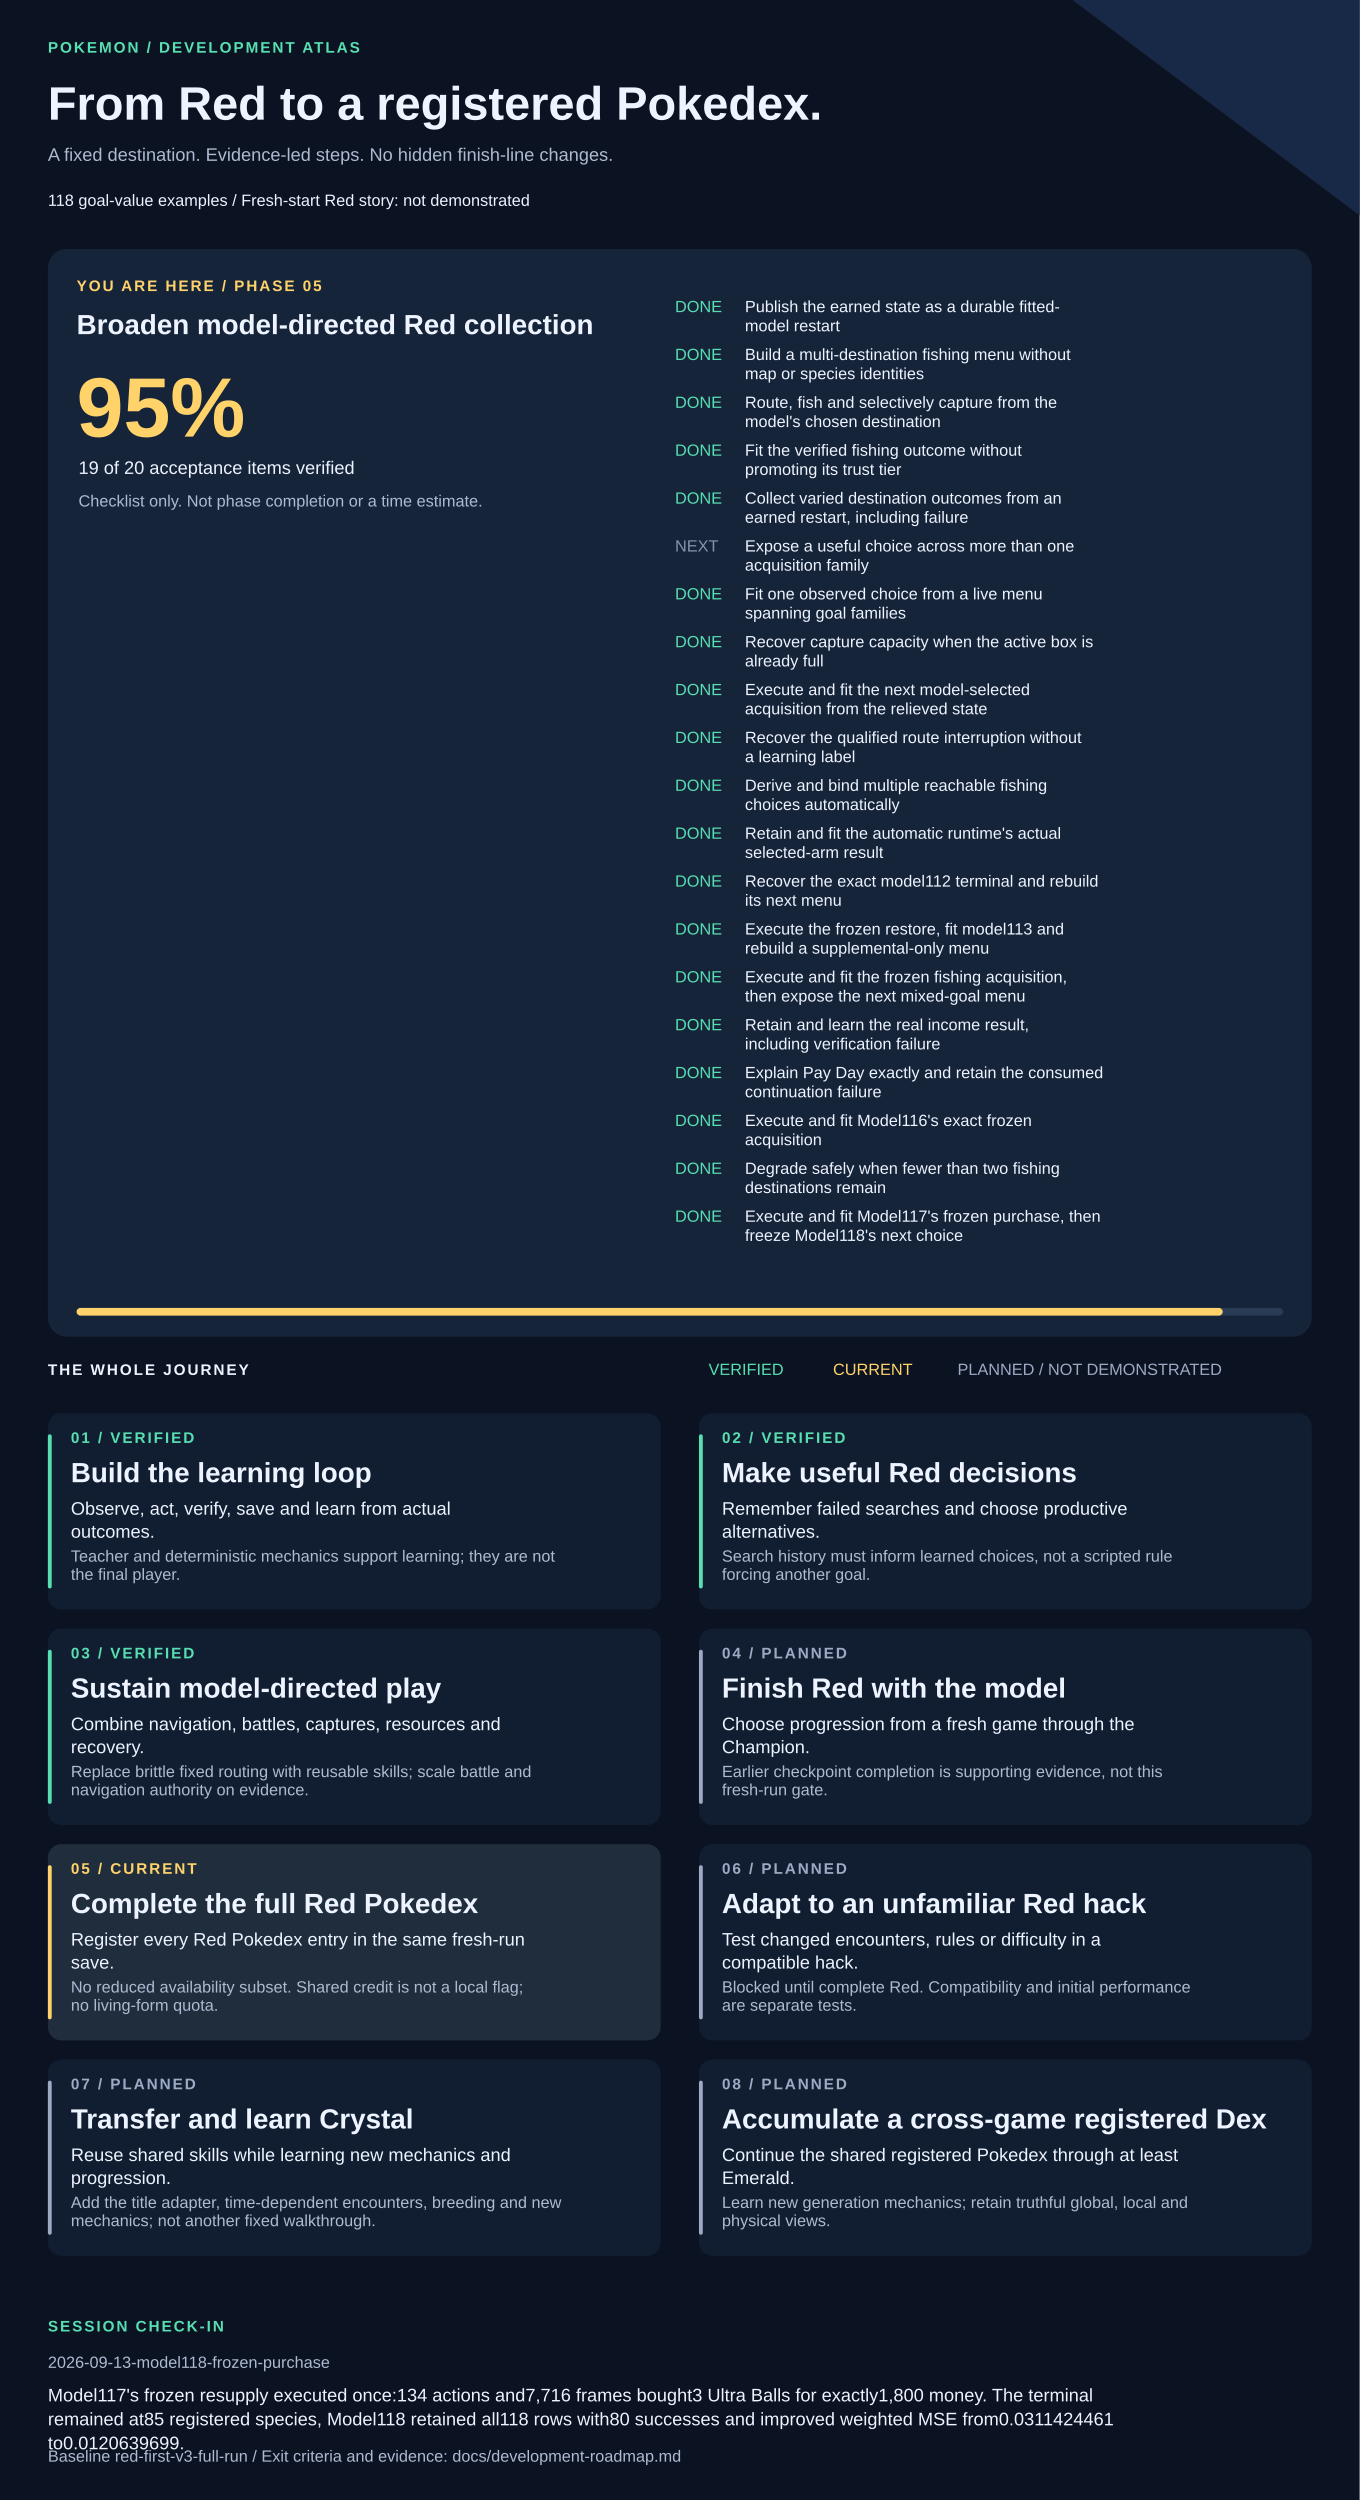
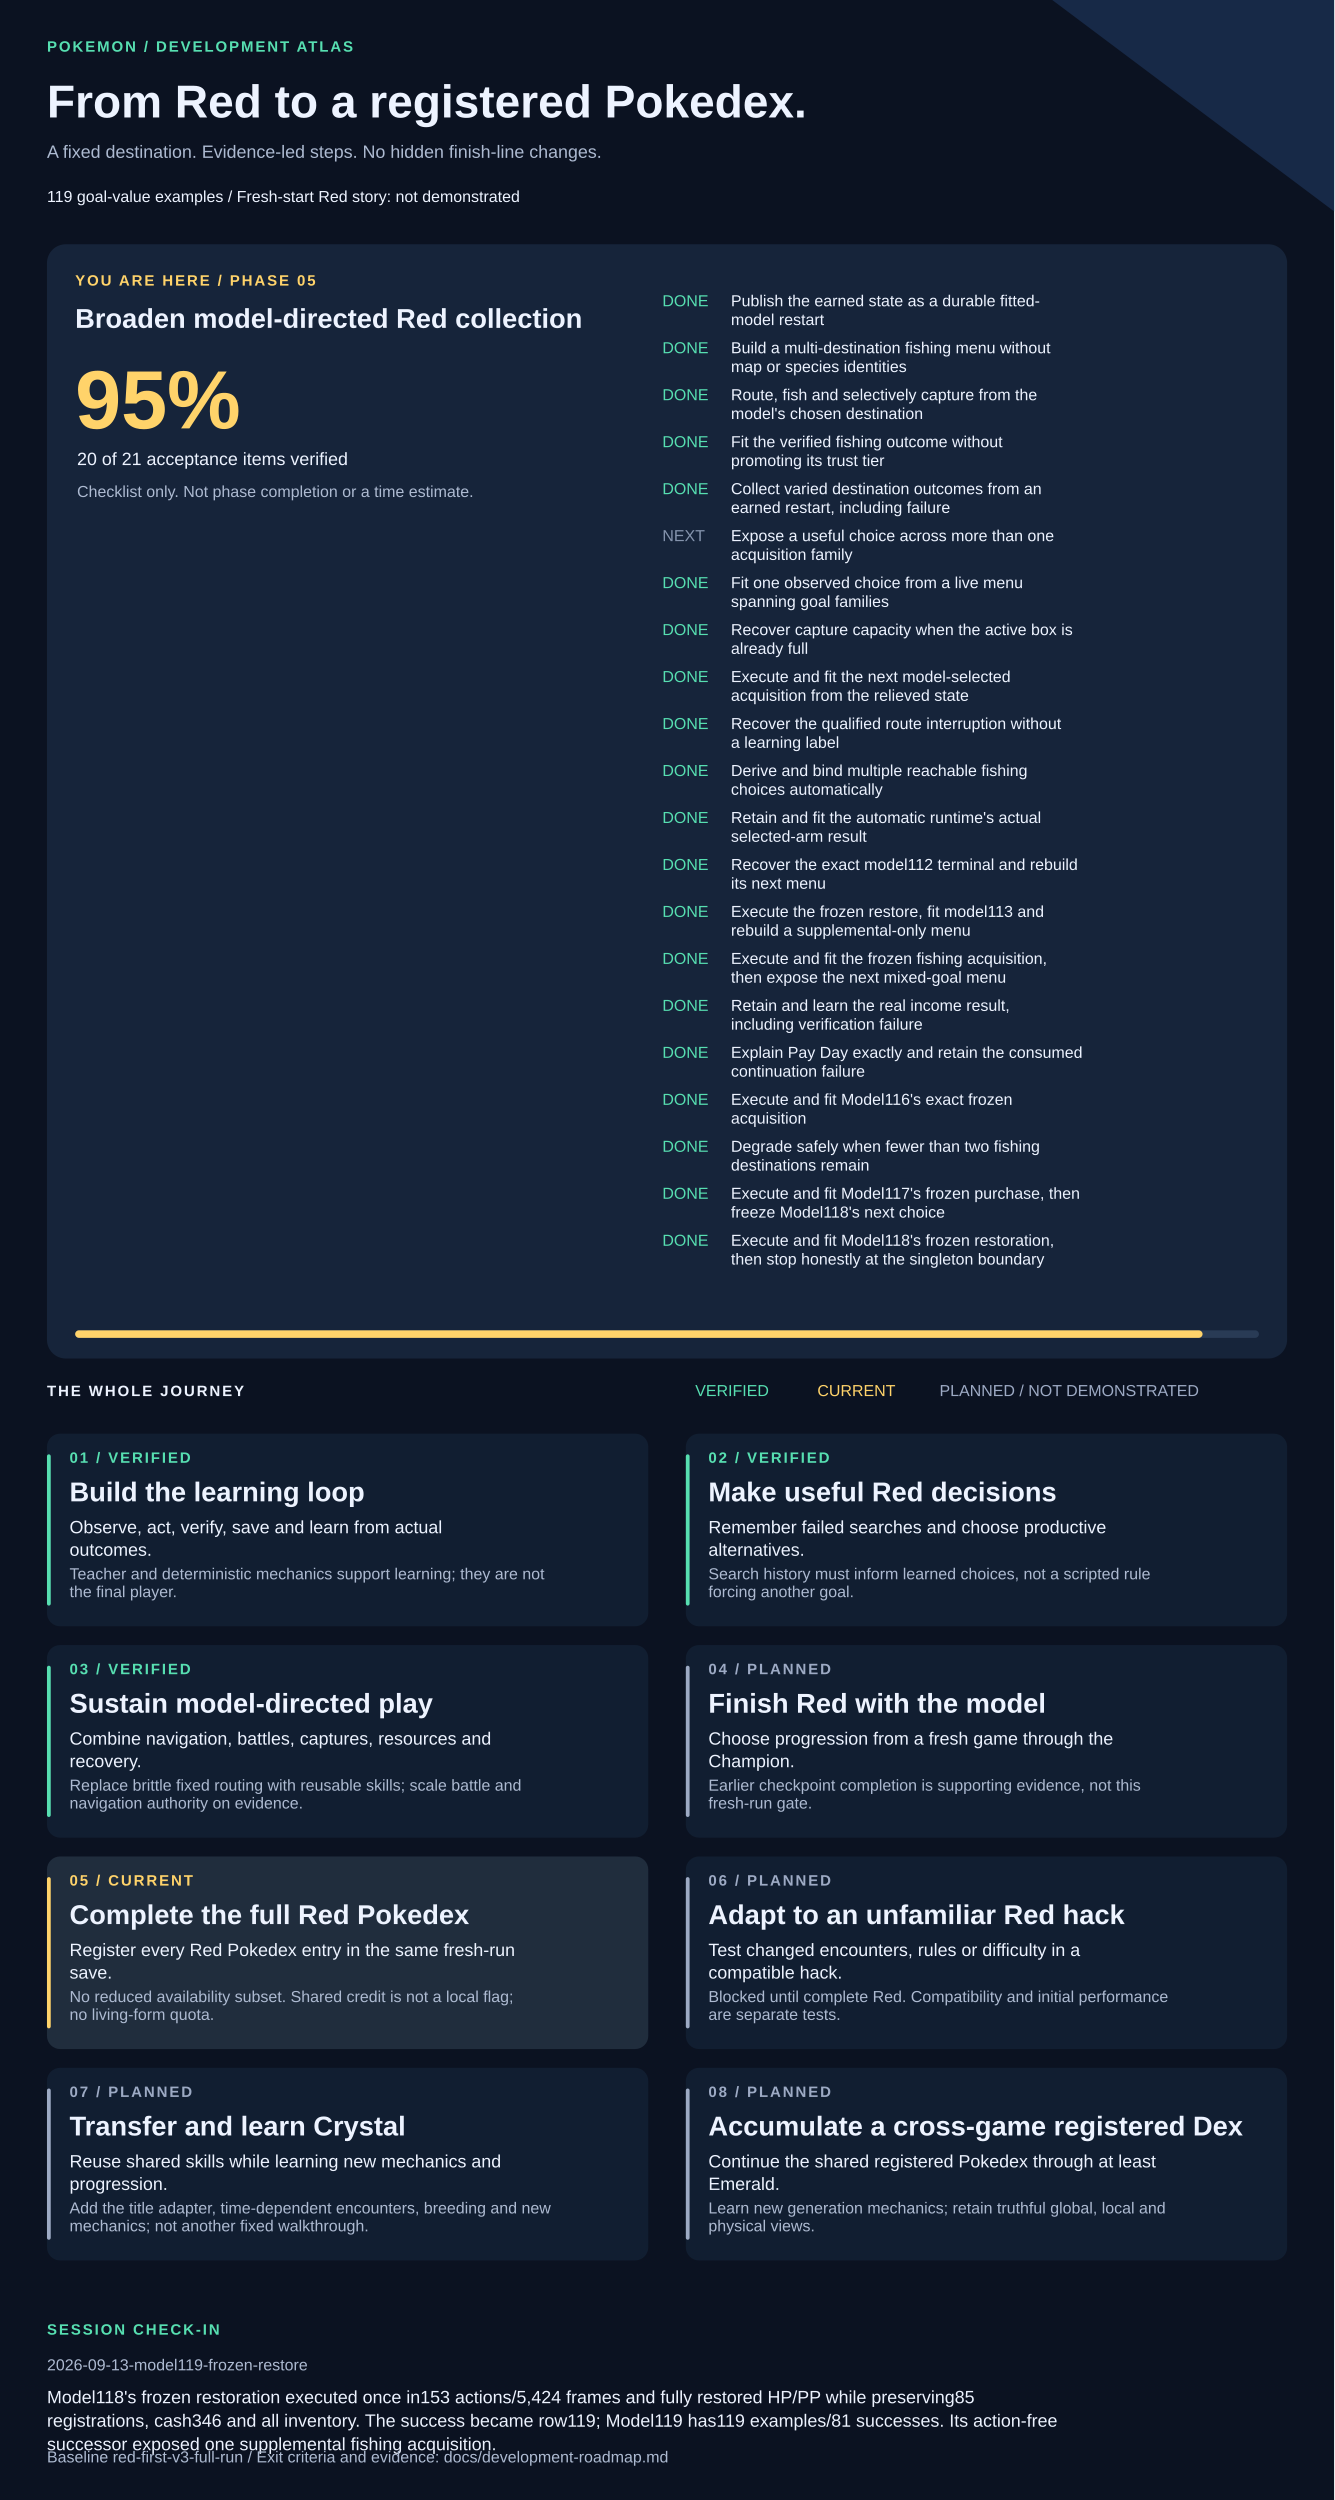
- <svg xmlns="http://www.w3.org/2000/svg" width="1420" height="2611" viewBox="0 0 1420 2611" role="img" aria-labelledby="title description">
+ <svg xmlns="http://www.w3.org/2000/svg" width="1420" height="2661" viewBox="0 0 1420 2661" role="img" aria-labelledby="title description">
  <style>text{font-family:Arial,Helvetica,sans-serif;fill:#edf3ff}.muted{fill:#adbad1}.eyebrow{font-size:16px;letter-spacing:2px;font-weight:bold}.heading{font-size:29px;font-weight:bold}.body{font-size:19px}.small{font-size:17px}</style>
-   <rect width="1420" height="2611" fill="#0b1221" />
+   <rect width="1420" height="2661" fill="#0b1221" />
  <path d="M1120 0H1420V225Z" fill="#172947" />
  <text x="50" y="55" class="eyebrow" style="fill:#57dfb1">POKEMON / DEVELOPMENT ATLAS</text>
  <text x="50" y="125" style="font-size:49px;font-weight:bold">From Red to a registered Pokedex.</text>
  <text x="50" y="168" class="body muted">A fixed destination. Evidence-led steps. No hidden finish-line changes.</text>
-   <text x="50" y="215" class="small">118 goal-value examples  /  Fresh-start Red story: not demonstrated</text>
-   <rect x="50" y="260" width="1320" height="1136" rx="20" fill="#16243a" />
+   <text x="50" y="215" class="small">119 goal-value examples  /  Fresh-start Red story: not demonstrated</text>
+   <rect x="50" y="260" width="1320" height="1186" rx="20" fill="#16243a" />
  <text x="80" y="304" class="eyebrow" style="fill:#ffd36a">YOU ARE HERE / PHASE 05</text>
  <text x="80" y="349" class="heading">Broaden model-directed Red collection</text>
  <text x="80" y="456" style="font-size:88px;font-weight:bold;fill:#ffd36a">95%</text>
-   <text x="82" y="495" class="body">19 of 20 acceptance items verified</text>
+   <text x="82" y="495" class="body">20 of 21 acceptance items verified</text>
  <text x="82" y="529" class="small muted">Checklist only. Not phase completion or a time estimate.</text>
  <text x="705" y="326" class="small" style="fill:#57dfb1">DONE</text>
  <text x="778" y="326" class="small">Publish the earned state as a durable fitted-</text>
  <text x="778" y="346" class="small">model restart</text>
  <text x="705" y="376" class="small" style="fill:#57dfb1">DONE</text>
  <text x="778" y="376" class="small">Build a multi-destination fishing menu without</text>
  <text x="778" y="396" class="small">map or species identities</text>
  <text x="705" y="426" class="small" style="fill:#57dfb1">DONE</text>
  <text x="778" y="426" class="small">Route, fish and selectively capture from the</text>
  <text x="778" y="446" class="small">model's chosen destination</text>
  <text x="705" y="476" class="small" style="fill:#57dfb1">DONE</text>
  <text x="778" y="476" class="small">Fit the verified fishing outcome without</text>
  <text x="778" y="496" class="small">promoting its trust tier</text>
  <text x="705" y="526" class="small" style="fill:#57dfb1">DONE</text>
  <text x="778" y="526" class="small">Collect varied destination outcomes from an</text>
  <text x="778" y="546" class="small">earned restart, including failure</text>
  <text x="705" y="576" class="small" style="fill:#8594ad">NEXT</text>
  <text x="778" y="576" class="small">Expose a useful choice across more than one</text>
  <text x="778" y="596" class="small">acquisition family</text>
  <text x="705" y="626" class="small" style="fill:#57dfb1">DONE</text>
  <text x="778" y="626" class="small">Fit one observed choice from a live menu</text>
  <text x="778" y="646" class="small">spanning goal families</text>
  <text x="705" y="676" class="small" style="fill:#57dfb1">DONE</text>
  <text x="778" y="676" class="small">Recover capture capacity when the active box is</text>
  <text x="778" y="696" class="small">already full</text>
  <text x="705" y="726" class="small" style="fill:#57dfb1">DONE</text>
  <text x="778" y="726" class="small">Execute and fit the next model-selected</text>
  <text x="778" y="746" class="small">acquisition from the relieved state</text>
  <text x="705" y="776" class="small" style="fill:#57dfb1">DONE</text>
  <text x="778" y="776" class="small">Recover the qualified route interruption without</text>
  <text x="778" y="796" class="small">a learning label</text>
  <text x="705" y="826" class="small" style="fill:#57dfb1">DONE</text>
  <text x="778" y="826" class="small">Derive and bind multiple reachable fishing</text>
  <text x="778" y="846" class="small">choices automatically</text>
  <text x="705" y="876" class="small" style="fill:#57dfb1">DONE</text>
  <text x="778" y="876" class="small">Retain and fit the automatic runtime's actual</text>
  <text x="778" y="896" class="small">selected-arm result</text>
  <text x="705" y="926" class="small" style="fill:#57dfb1">DONE</text>
  <text x="778" y="926" class="small">Recover the exact model112 terminal and rebuild</text>
  <text x="778" y="946" class="small">its next menu</text>
  <text x="705" y="976" class="small" style="fill:#57dfb1">DONE</text>
  <text x="778" y="976" class="small">Execute the frozen restore, fit model113 and</text>
  <text x="778" y="996" class="small">rebuild a supplemental-only menu</text>
  <text x="705" y="1026" class="small" style="fill:#57dfb1">DONE</text>
  <text x="778" y="1026" class="small">Execute and fit the frozen fishing acquisition,</text>
  <text x="778" y="1046" class="small">then expose the next mixed-goal menu</text>
  <text x="705" y="1076" class="small" style="fill:#57dfb1">DONE</text>
  <text x="778" y="1076" class="small">Retain and learn the real income result,</text>
  <text x="778" y="1096" class="small">including verification failure</text>
  <text x="705" y="1126" class="small" style="fill:#57dfb1">DONE</text>
  <text x="778" y="1126" class="small">Explain Pay Day exactly and retain the consumed</text>
  <text x="778" y="1146" class="small">continuation failure</text>
  <text x="705" y="1176" class="small" style="fill:#57dfb1">DONE</text>
  <text x="778" y="1176" class="small">Execute and fit Model116's exact frozen</text>
  <text x="778" y="1196" class="small">acquisition</text>
  <text x="705" y="1226" class="small" style="fill:#57dfb1">DONE</text>
  <text x="778" y="1226" class="small">Degrade safely when fewer than two fishing</text>
  <text x="778" y="1246" class="small">destinations remain</text>
  <text x="705" y="1276" class="small" style="fill:#57dfb1">DONE</text>
  <text x="778" y="1276" class="small">Execute and fit Model117's frozen purchase, then</text>
  <text x="778" y="1296" class="small">freeze Model118's next choice</text>
-   <rect x="80" y="1366" width="1260" height="8" rx="4" fill="#293b55" />
-   <rect x="80" y="1366" width="1197" height="8" rx="4" fill="#ffd36a" />
-   <text x="50" y="1436" class="eyebrow">THE WHOLE JOURNEY</text>
-   <text x="740" y="1436" class="small" style="fill:#57dfb1">VERIFIED</text>
-   <text x="870" y="1436" class="small" style="fill:#ffd36a">CURRENT</text>
-   <text x="1000" y="1436" class="small" style="fill:#9daac4">PLANNED / NOT DEMONSTRATED</text>
-   <rect x="50" y="1476" width="640" height="205" rx="14" fill="#111e31" />
-   <rect x="50" y="1498" width="4" height="161" rx="2" fill="#57dfb1" />
-   <text x="74" y="1507" class="eyebrow" style="fill:#57dfb1">01 / VERIFIED</text>
-   <text x="74" y="1548" class="heading">Build the learning loop</text>
-   <text x="74" y="1582" class="body">Observe, act, verify, save and learn from actual</text>
-   <text x="74" y="1606" class="body">outcomes.</text>
-   <text x="74" y="1631" class="small muted">Teacher and deterministic mechanics support learning; they are not</text>
-   <text x="74" y="1650" class="small muted">the final player.</text>
-   <rect x="730" y="1476" width="640" height="205" rx="14" fill="#111e31" />
-   <rect x="730" y="1498" width="4" height="161" rx="2" fill="#57dfb1" />
-   <text x="754" y="1507" class="eyebrow" style="fill:#57dfb1">02 / VERIFIED</text>
-   <text x="754" y="1548" class="heading">Make useful Red decisions</text>
-   <text x="754" y="1582" class="body">Remember failed searches and choose productive</text>
-   <text x="754" y="1606" class="body">alternatives.</text>
-   <text x="754" y="1631" class="small muted">Search history must inform learned choices, not a scripted rule</text>
-   <text x="754" y="1650" class="small muted">forcing another goal.</text>
-   <rect x="50" y="1701" width="640" height="205" rx="14" fill="#111e31" />
-   <rect x="50" y="1723" width="4" height="161" rx="2" fill="#57dfb1" />
-   <text x="74" y="1732" class="eyebrow" style="fill:#57dfb1">03 / VERIFIED</text>
-   <text x="74" y="1773" class="heading">Sustain model-directed play</text>
-   <text x="74" y="1807" class="body">Combine navigation, battles, captures, resources and</text>
-   <text x="74" y="1831" class="body">recovery.</text>
-   <text x="74" y="1856" class="small muted">Replace brittle fixed routing with reusable skills; scale battle and</text>
-   <text x="74" y="1875" class="small muted">navigation authority on evidence.</text>
-   <rect x="730" y="1701" width="640" height="205" rx="14" fill="#111e31" />
-   <rect x="730" y="1723" width="4" height="161" rx="2" fill="#9daac4" />
-   <text x="754" y="1732" class="eyebrow" style="fill:#9daac4">04 / PLANNED</text>
-   <text x="754" y="1773" class="heading">Finish Red with the model</text>
-   <text x="754" y="1807" class="body">Choose progression from a fresh game through the</text>
-   <text x="754" y="1831" class="body">Champion.</text>
-   <text x="754" y="1856" class="small muted">Earlier checkpoint completion is supporting evidence, not this</text>
-   <text x="754" y="1875" class="small muted">fresh-run gate.</text>
-   <rect x="50" y="1926" width="640" height="205" rx="14" fill="#202d3d" />
-   <rect x="50" y="1948" width="4" height="161" rx="2" fill="#ffd36a" />
-   <text x="74" y="1957" class="eyebrow" style="fill:#ffd36a">05 / CURRENT</text>
-   <text x="74" y="1998" class="heading">Complete the full Red Pokedex</text>
-   <text x="74" y="2032" class="body">Register every Red Pokedex entry in the same fresh-run</text>
-   <text x="74" y="2056" class="body">save.</text>
-   <text x="74" y="2081" class="small muted">No reduced availability subset. Shared credit is not a local flag;</text>
-   <text x="74" y="2100" class="small muted">no living-form quota.</text>
-   <rect x="730" y="1926" width="640" height="205" rx="14" fill="#111e31" />
-   <rect x="730" y="1948" width="4" height="161" rx="2" fill="#9daac4" />
-   <text x="754" y="1957" class="eyebrow" style="fill:#9daac4">06 / PLANNED</text>
-   <text x="754" y="1998" class="heading">Adapt to an unfamiliar Red hack</text>
-   <text x="754" y="2032" class="body">Test changed encounters, rules or difficulty in a</text>
-   <text x="754" y="2056" class="body">compatible hack.</text>
-   <text x="754" y="2081" class="small muted">Blocked until complete Red. Compatibility and initial performance</text>
-   <text x="754" y="2100" class="small muted">are separate tests.</text>
-   <rect x="50" y="2151" width="640" height="205" rx="14" fill="#111e31" />
-   <rect x="50" y="2173" width="4" height="161" rx="2" fill="#9daac4" />
-   <text x="74" y="2182" class="eyebrow" style="fill:#9daac4">07 / PLANNED</text>
-   <text x="74" y="2223" class="heading">Transfer and learn Crystal</text>
-   <text x="74" y="2257" class="body">Reuse shared skills while learning new mechanics and</text>
-   <text x="74" y="2281" class="body">progression.</text>
-   <text x="74" y="2306" class="small muted">Add the title adapter, time-dependent encounters, breeding and new</text>
-   <text x="74" y="2325" class="small muted">mechanics; not another fixed walkthrough.</text>
-   <rect x="730" y="2151" width="640" height="205" rx="14" fill="#111e31" />
-   <rect x="730" y="2173" width="4" height="161" rx="2" fill="#9daac4" />
-   <text x="754" y="2182" class="eyebrow" style="fill:#9daac4">08 / PLANNED</text>
-   <text x="754" y="2223" class="heading">Accumulate a cross-game registered Dex</text>
-   <text x="754" y="2257" class="body">Continue the shared registered Pokedex through at least</text>
-   <text x="754" y="2281" class="body">Emerald.</text>
-   <text x="754" y="2306" class="small muted">Learn new generation mechanics; retain truthful global, local and</text>
-   <text x="754" y="2325" class="small muted">physical views.</text>
-   <text x="50" y="2435" class="eyebrow" style="fill:#57dfb1">SESSION CHECK-IN</text>
-   <text x="50" y="2473" class="small muted">2026-09-13-model118-frozen-purchase</text>
-   <text x="50" y="2508" class="body">Model117's frozen resupply executed once:134 actions and7,716 frames bought3 Ultra Balls for exactly1,800 money. The terminal</text>
-   <text x="50" y="2533" class="body">remained at85 registered species, Model118 retained all118 rows with80 successes and improved weighted MSE from0.0311424461</text>
-   <text x="50" y="2558" class="body">to0.0120639699.</text>
-   <text x="50" y="2571" class="small muted">Baseline red-first-v3-full-run / Exit criteria and evidence: docs/development-roadmap.md</text>
+   <text x="705" y="1326" class="small" style="fill:#57dfb1">DONE</text>
+   <text x="778" y="1326" class="small">Execute and fit Model118's frozen restoration,</text>
+   <text x="778" y="1346" class="small">then stop honestly at the singleton boundary</text>
+   <rect x="80" y="1416" width="1260" height="8" rx="4" fill="#293b55" />
+   <rect x="80" y="1416" width="1200" height="8" rx="4" fill="#ffd36a" />
+   <text x="50" y="1486" class="eyebrow">THE WHOLE JOURNEY</text>
+   <text x="740" y="1486" class="small" style="fill:#57dfb1">VERIFIED</text>
+   <text x="870" y="1486" class="small" style="fill:#ffd36a">CURRENT</text>
+   <text x="1000" y="1486" class="small" style="fill:#9daac4">PLANNED / NOT DEMONSTRATED</text>
+   <rect x="50" y="1526" width="640" height="205" rx="14" fill="#111e31" />
+   <rect x="50" y="1548" width="4" height="161" rx="2" fill="#57dfb1" />
+   <text x="74" y="1557" class="eyebrow" style="fill:#57dfb1">01 / VERIFIED</text>
+   <text x="74" y="1598" class="heading">Build the learning loop</text>
+   <text x="74" y="1632" class="body">Observe, act, verify, save and learn from actual</text>
+   <text x="74" y="1656" class="body">outcomes.</text>
+   <text x="74" y="1681" class="small muted">Teacher and deterministic mechanics support learning; they are not</text>
+   <text x="74" y="1700" class="small muted">the final player.</text>
+   <rect x="730" y="1526" width="640" height="205" rx="14" fill="#111e31" />
+   <rect x="730" y="1548" width="4" height="161" rx="2" fill="#57dfb1" />
+   <text x="754" y="1557" class="eyebrow" style="fill:#57dfb1">02 / VERIFIED</text>
+   <text x="754" y="1598" class="heading">Make useful Red decisions</text>
+   <text x="754" y="1632" class="body">Remember failed searches and choose productive</text>
+   <text x="754" y="1656" class="body">alternatives.</text>
+   <text x="754" y="1681" class="small muted">Search history must inform learned choices, not a scripted rule</text>
+   <text x="754" y="1700" class="small muted">forcing another goal.</text>
+   <rect x="50" y="1751" width="640" height="205" rx="14" fill="#111e31" />
+   <rect x="50" y="1773" width="4" height="161" rx="2" fill="#57dfb1" />
+   <text x="74" y="1782" class="eyebrow" style="fill:#57dfb1">03 / VERIFIED</text>
+   <text x="74" y="1823" class="heading">Sustain model-directed play</text>
+   <text x="74" y="1857" class="body">Combine navigation, battles, captures, resources and</text>
+   <text x="74" y="1881" class="body">recovery.</text>
+   <text x="74" y="1906" class="small muted">Replace brittle fixed routing with reusable skills; scale battle and</text>
+   <text x="74" y="1925" class="small muted">navigation authority on evidence.</text>
+   <rect x="730" y="1751" width="640" height="205" rx="14" fill="#111e31" />
+   <rect x="730" y="1773" width="4" height="161" rx="2" fill="#9daac4" />
+   <text x="754" y="1782" class="eyebrow" style="fill:#9daac4">04 / PLANNED</text>
+   <text x="754" y="1823" class="heading">Finish Red with the model</text>
+   <text x="754" y="1857" class="body">Choose progression from a fresh game through the</text>
+   <text x="754" y="1881" class="body">Champion.</text>
+   <text x="754" y="1906" class="small muted">Earlier checkpoint completion is supporting evidence, not this</text>
+   <text x="754" y="1925" class="small muted">fresh-run gate.</text>
+   <rect x="50" y="1976" width="640" height="205" rx="14" fill="#202d3d" />
+   <rect x="50" y="1998" width="4" height="161" rx="2" fill="#ffd36a" />
+   <text x="74" y="2007" class="eyebrow" style="fill:#ffd36a">05 / CURRENT</text>
+   <text x="74" y="2048" class="heading">Complete the full Red Pokedex</text>
+   <text x="74" y="2082" class="body">Register every Red Pokedex entry in the same fresh-run</text>
+   <text x="74" y="2106" class="body">save.</text>
+   <text x="74" y="2131" class="small muted">No reduced availability subset. Shared credit is not a local flag;</text>
+   <text x="74" y="2150" class="small muted">no living-form quota.</text>
+   <rect x="730" y="1976" width="640" height="205" rx="14" fill="#111e31" />
+   <rect x="730" y="1998" width="4" height="161" rx="2" fill="#9daac4" />
+   <text x="754" y="2007" class="eyebrow" style="fill:#9daac4">06 / PLANNED</text>
+   <text x="754" y="2048" class="heading">Adapt to an unfamiliar Red hack</text>
+   <text x="754" y="2082" class="body">Test changed encounters, rules or difficulty in a</text>
+   <text x="754" y="2106" class="body">compatible hack.</text>
+   <text x="754" y="2131" class="small muted">Blocked until complete Red. Compatibility and initial performance</text>
+   <text x="754" y="2150" class="small muted">are separate tests.</text>
+   <rect x="50" y="2201" width="640" height="205" rx="14" fill="#111e31" />
+   <rect x="50" y="2223" width="4" height="161" rx="2" fill="#9daac4" />
+   <text x="74" y="2232" class="eyebrow" style="fill:#9daac4">07 / PLANNED</text>
+   <text x="74" y="2273" class="heading">Transfer and learn Crystal</text>
+   <text x="74" y="2307" class="body">Reuse shared skills while learning new mechanics and</text>
+   <text x="74" y="2331" class="body">progression.</text>
+   <text x="74" y="2356" class="small muted">Add the title adapter, time-dependent encounters, breeding and new</text>
+   <text x="74" y="2375" class="small muted">mechanics; not another fixed walkthrough.</text>
+   <rect x="730" y="2201" width="640" height="205" rx="14" fill="#111e31" />
+   <rect x="730" y="2223" width="4" height="161" rx="2" fill="#9daac4" />
+   <text x="754" y="2232" class="eyebrow" style="fill:#9daac4">08 / PLANNED</text>
+   <text x="754" y="2273" class="heading">Accumulate a cross-game registered Dex</text>
+   <text x="754" y="2307" class="body">Continue the shared registered Pokedex through at least</text>
+   <text x="754" y="2331" class="body">Emerald.</text>
+   <text x="754" y="2356" class="small muted">Learn new generation mechanics; retain truthful global, local and</text>
+   <text x="754" y="2375" class="small muted">physical views.</text>
+   <text x="50" y="2485" class="eyebrow" style="fill:#57dfb1">SESSION CHECK-IN</text>
+   <text x="50" y="2523" class="small muted">2026-09-13-model119-frozen-restore</text>
+   <text x="50" y="2558" class="body">Model118's frozen restoration executed once in153 actions/5,424 frames and fully restored HP/PP while preserving85</text>
+   <text x="50" y="2583" class="body">registrations, cash346 and all inventory. The success became row119; Model119 has119 examples/81 successes. Its action-free</text>
+   <text x="50" y="2608" class="body">successor exposed one supplemental fishing acquisition.</text>
+   <text x="50" y="2621" class="small muted">Baseline red-first-v3-full-run / Exit criteria and evidence: docs/development-roadmap.md</text>
</svg>
